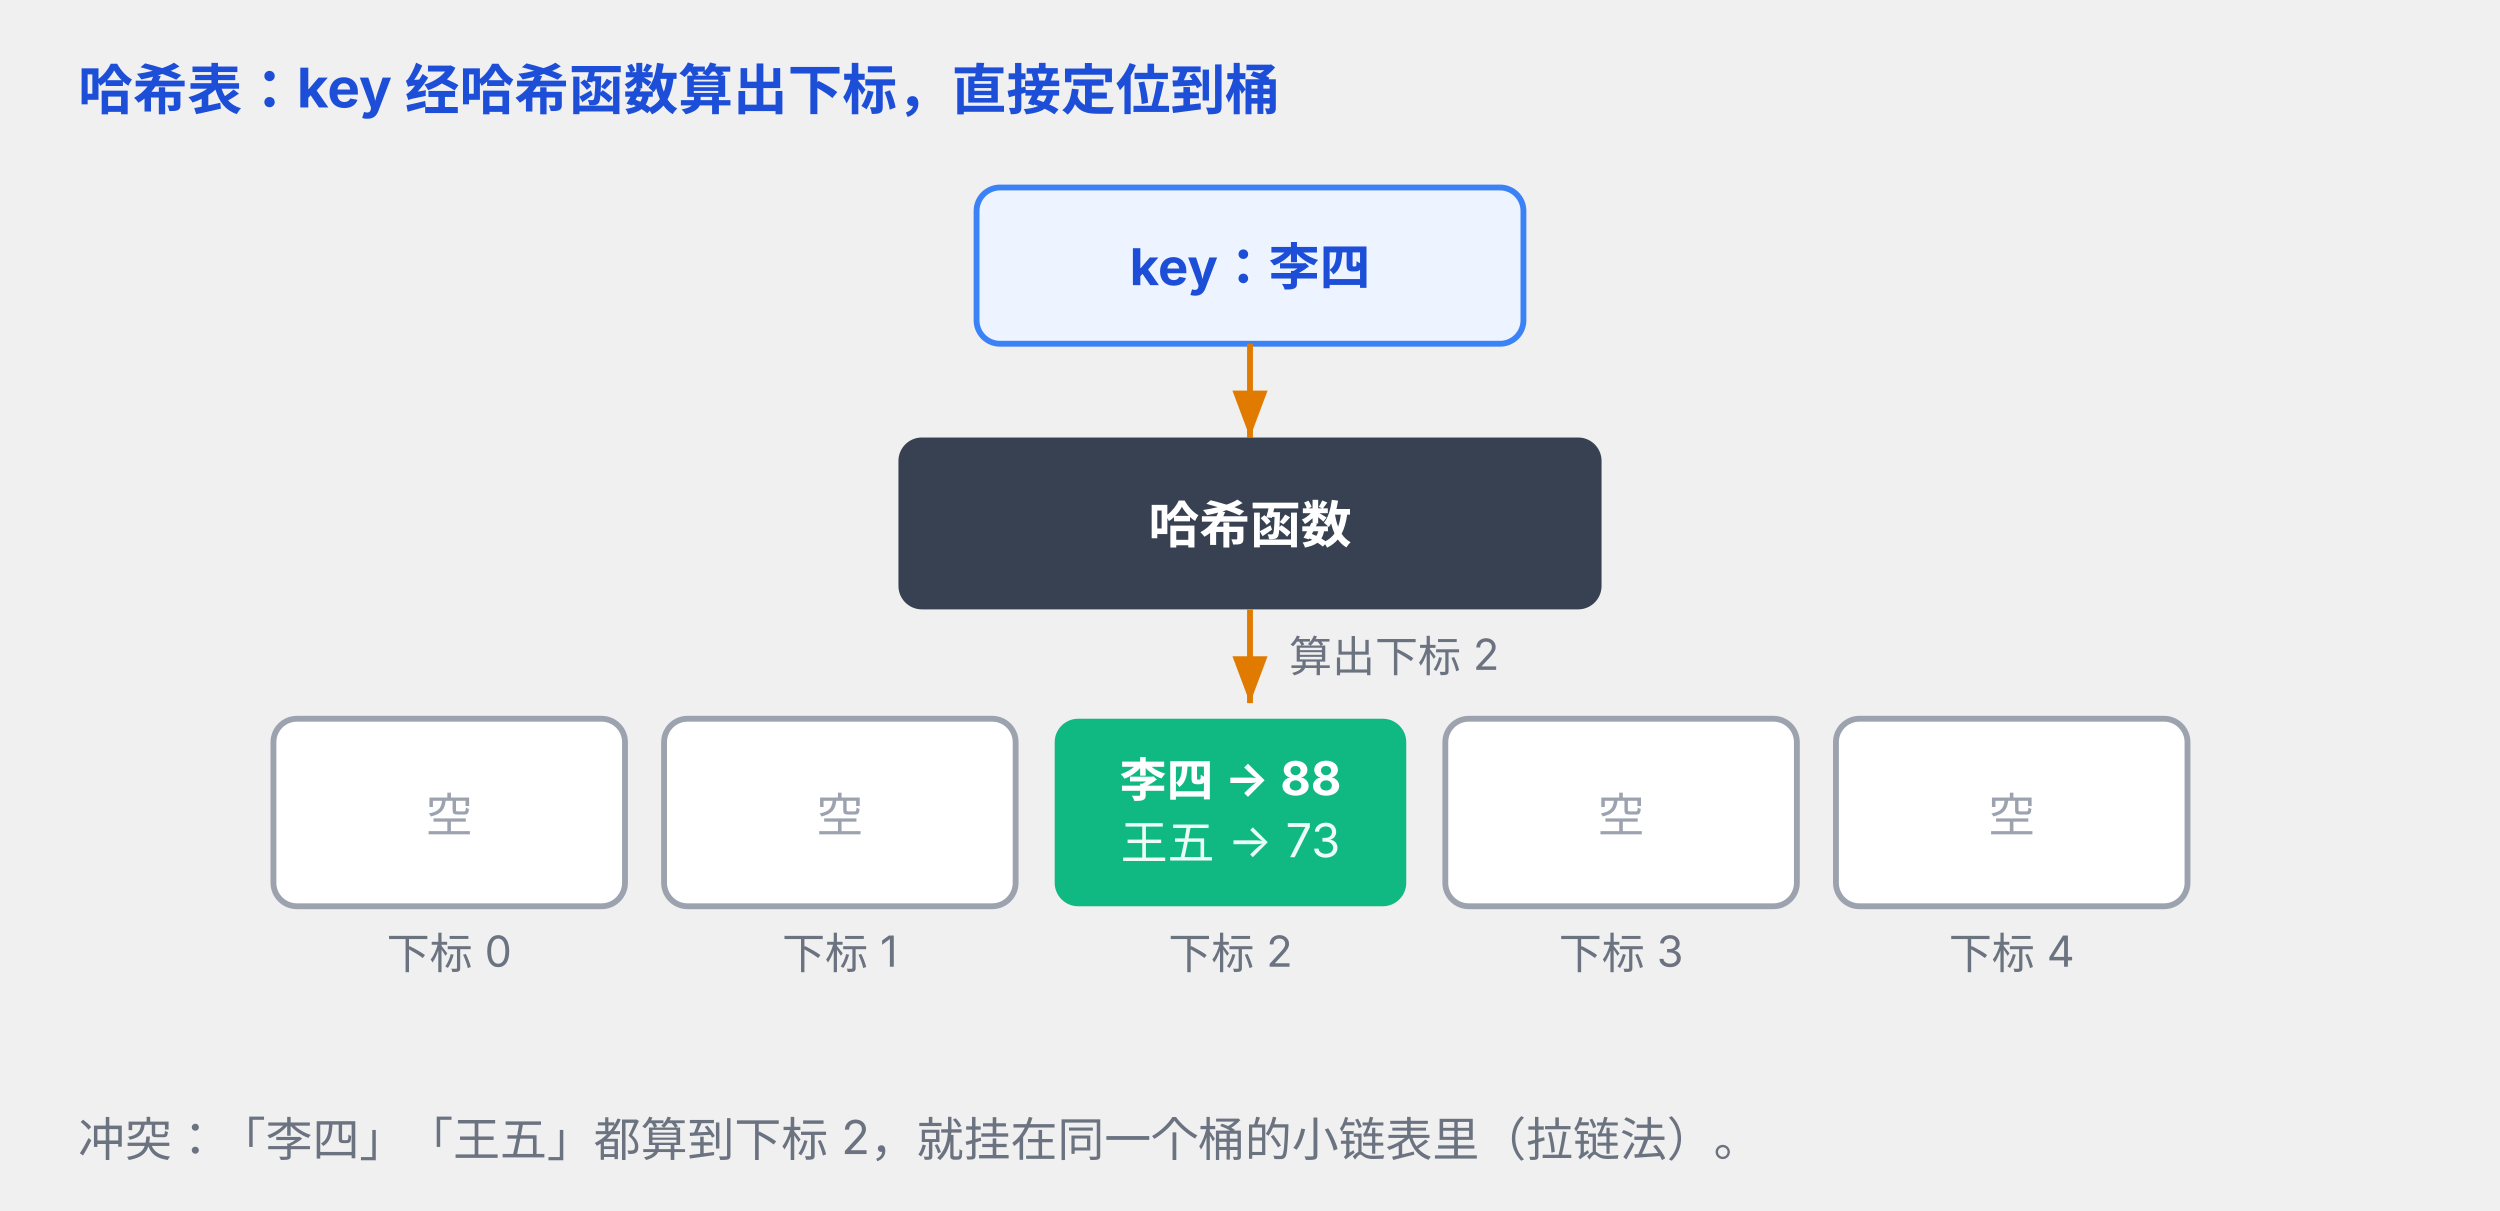
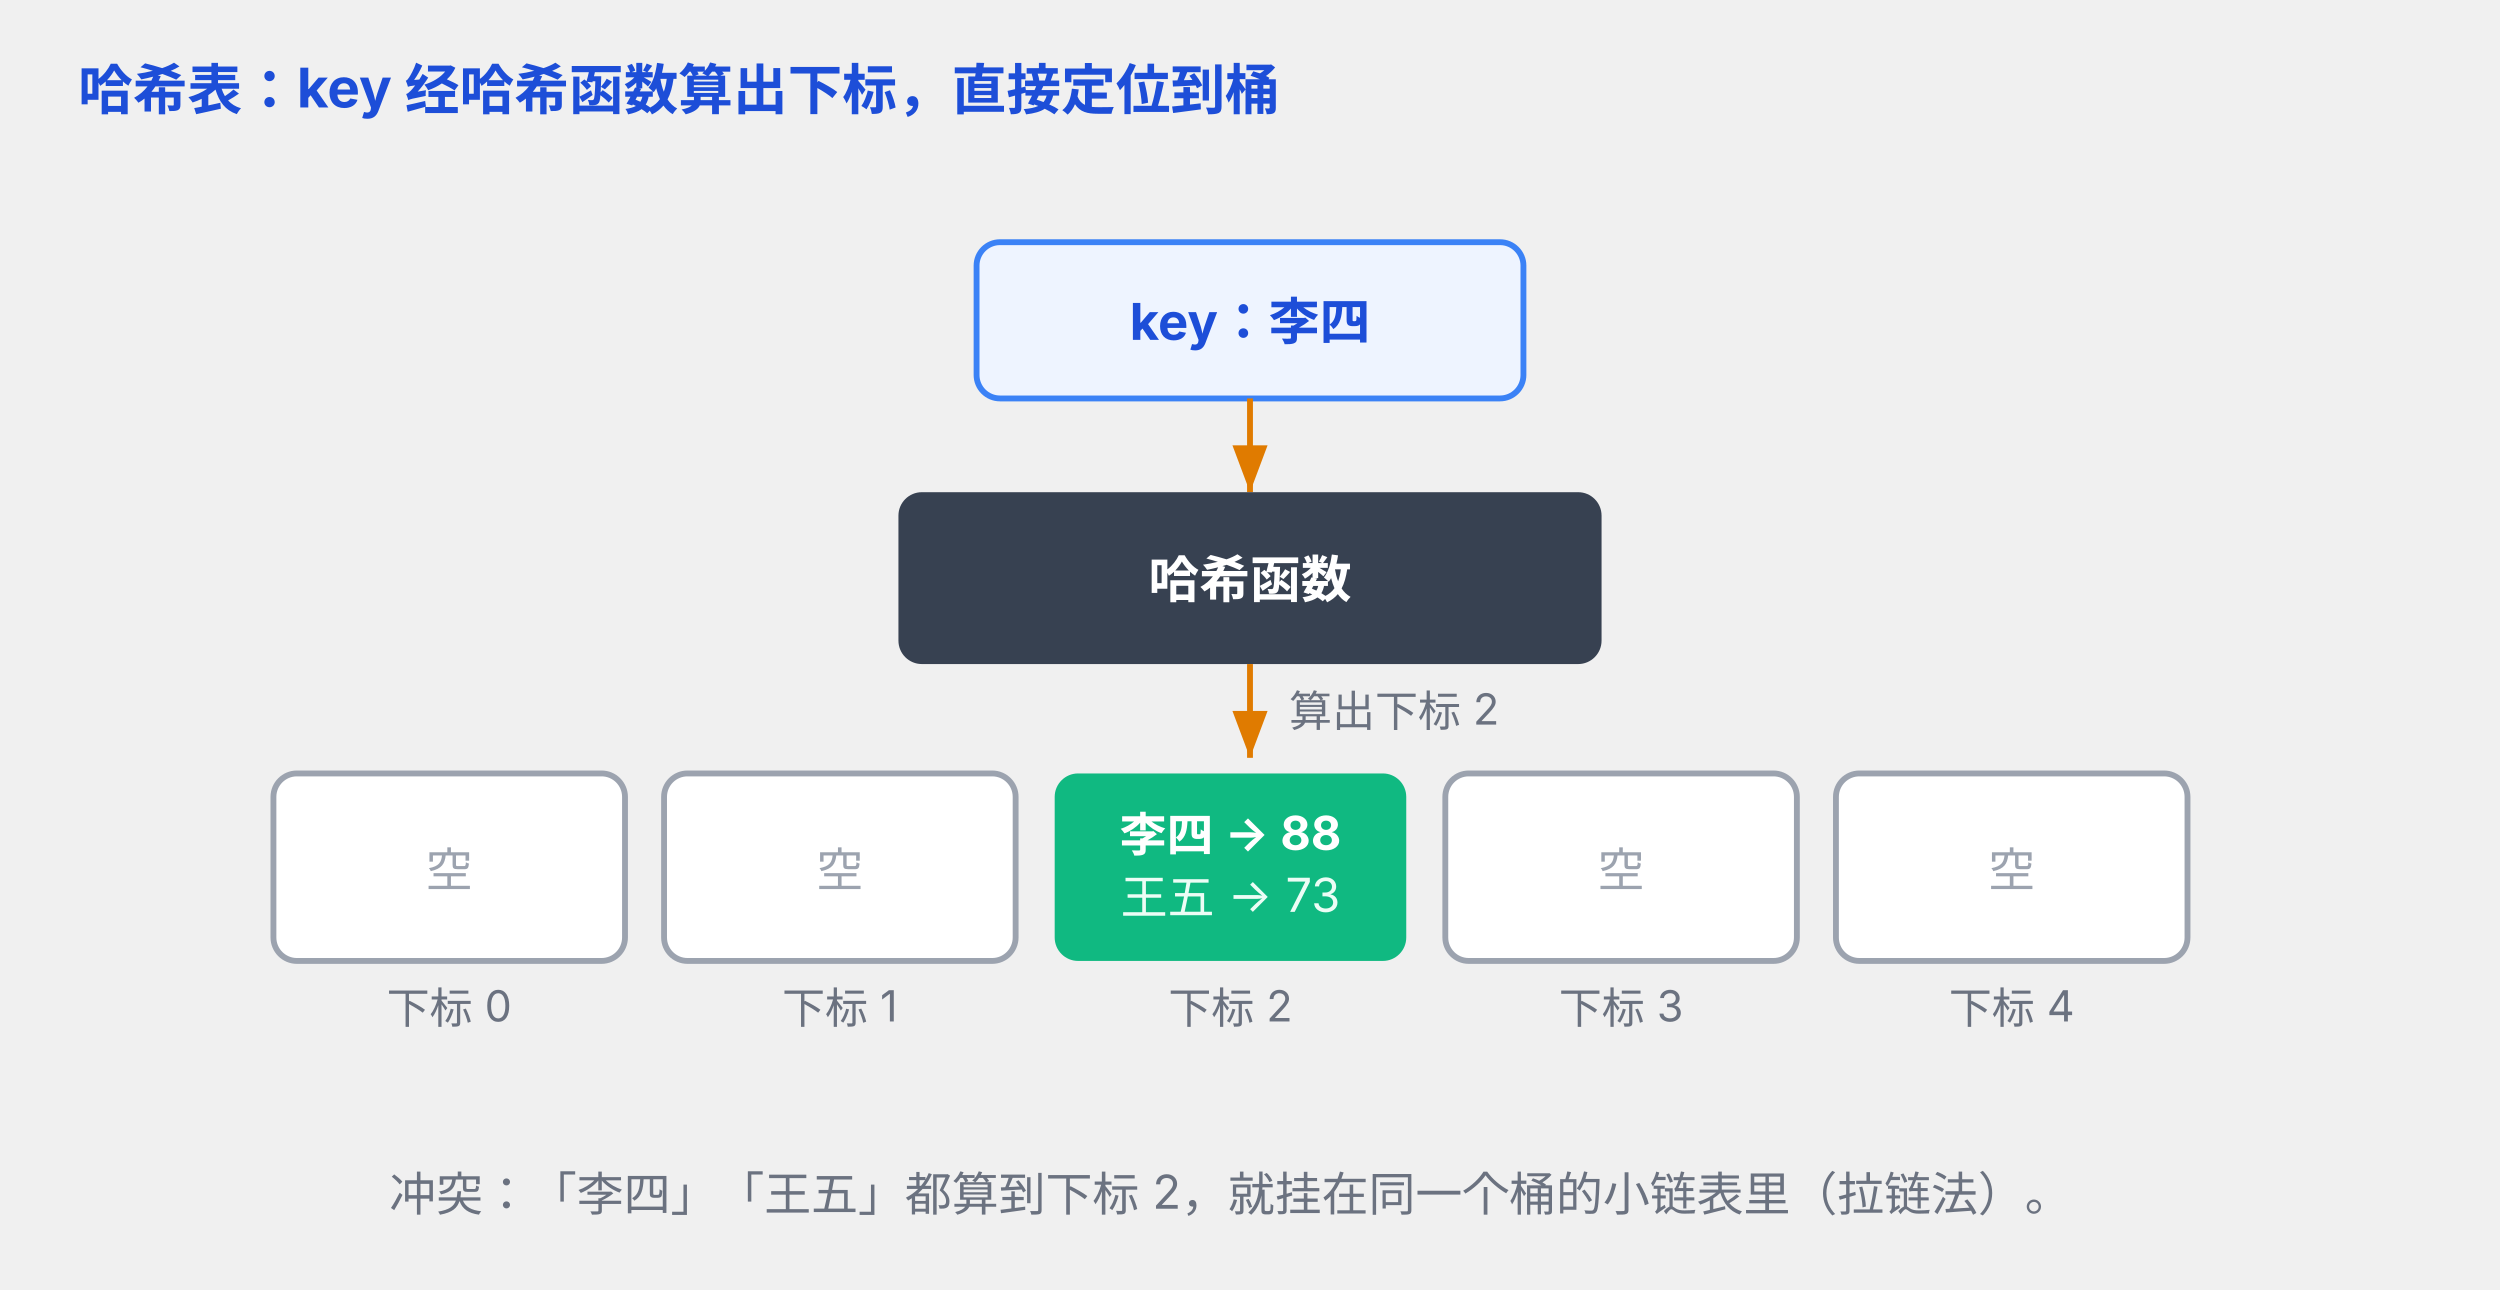
- <svg xmlns="http://www.w3.org/2000/svg" width="640" height="310" viewBox="0 0 640 310" font-family="system-ui, -apple-system, 'PingFang SC', 'Microsoft YaHei', sans-serif">
+ <svg xmlns="http://www.w3.org/2000/svg" width="640" height="330" viewBox="0 0 640 330" font-family="system-ui, -apple-system, 'PingFang SC', 'Microsoft YaHei', sans-serif">
  <defs>
    <marker id="arrow" markerWidth="10" markerHeight="10" refX="8" refY="3" orient="auto">
      <path d="M0,0 L8,3 L0,6 Z" fill="#e07b00" />
    </marker>
  </defs>
  <text x="20" y="28" font-size="14" font-weight="bold" fill="#1d4ed8">哈希表：key 经哈希函数算出下标，直接定位到桶</text>
-   <rect x="250" y="48" width="140" height="40" rx="6" fill="#eef4ff" stroke="#3b82f6" stroke-width="1.5" />
-   <text x="320" y="73" font-size="13" font-weight="bold" fill="#1d4ed8" text-anchor="middle">key：李四</text>
-   <line x1="320" y1="88" x2="320" y2="112" stroke="#e07b00" stroke-width="1.5" marker-end="url(#arrow)" />
-   <rect x="230" y="112" width="180" height="44" rx="6" fill="#374151" />
-   <text x="320" y="139" font-size="13" font-weight="bold" fill="#ffffff" text-anchor="middle">哈希函数</text>
-   <line x1="320" y1="156" x2="320" y2="180" stroke="#e07b00" stroke-width="1.5" marker-end="url(#arrow)" />
-   <text x="330" y="172" font-size="11" fill="#6b7280">算出下标 2</text>
-   <rect x="70" y="184" width="90" height="48" rx="6" fill="#ffffff" stroke="#9ca3af" stroke-width="1.5" />
-   <text x="115" y="213" font-size="12" fill="#9ca3af" text-anchor="middle">空</text>
-   <rect x="170" y="184" width="90" height="48" rx="6" fill="#ffffff" stroke="#9ca3af" stroke-width="1.5" />
-   <text x="215" y="213" font-size="12" fill="#9ca3af" text-anchor="middle">空</text>
-   <rect x="270" y="184" width="90" height="48" rx="6" fill="#10b981" />
-   <text x="315" y="204" font-size="12" font-weight="bold" fill="#ffffff" text-anchor="middle">李四 → 88</text>
-   <text x="315" y="220" font-size="12" fill="#ecfdf5" text-anchor="middle">王五 → 73</text>
-   <rect x="370" y="184" width="90" height="48" rx="6" fill="#ffffff" stroke="#9ca3af" stroke-width="1.5" />
-   <text x="415" y="213" font-size="12" fill="#9ca3af" text-anchor="middle">空</text>
-   <rect x="470" y="184" width="90" height="48" rx="6" fill="#ffffff" stroke="#9ca3af" stroke-width="1.5" />
-   <text x="515" y="213" font-size="12" fill="#9ca3af" text-anchor="middle">空</text>
-   <text x="115" y="248" font-size="11" fill="#6b7280" text-anchor="middle">下标 0</text>
-   <text x="215" y="248" font-size="11" fill="#6b7280" text-anchor="middle">下标 1</text>
-   <text x="315" y="248" font-size="11" fill="#6b7280" text-anchor="middle">下标 2</text>
-   <text x="415" y="248" font-size="11" fill="#6b7280" text-anchor="middle">下标 3</text>
-   <text x="515" y="248" font-size="11" fill="#6b7280" text-anchor="middle">下标 4</text>
-   <text x="20" y="296" font-size="12" fill="#6b7280">冲突：「李四」「王五」都算到下标 2，就挂在同一个桶的小链表里（拉链法）。</text>
+   <rect x="250" y="62" width="140" height="40" rx="6" fill="#eef4ff" stroke="#3b82f6" stroke-width="1.5" />
+   <text x="320" y="87" font-size="13" font-weight="bold" fill="#1d4ed8" text-anchor="middle">key：李四</text>
+   <line x1="320" y1="102" x2="320" y2="126" stroke="#e07b00" stroke-width="1.5" marker-end="url(#arrow)" />
+   <rect x="230" y="126" width="180" height="44" rx="6" fill="#374151" />
+   <text x="320" y="153" font-size="13" font-weight="bold" fill="#ffffff" text-anchor="middle">哈希函数</text>
+   <line x1="320" y1="170" x2="320" y2="194" stroke="#e07b00" stroke-width="1.5" marker-end="url(#arrow)" />
+   <text x="330" y="186" font-size="11" fill="#6b7280">算出下标 2</text>
+   <rect x="70" y="198" width="90" height="48" rx="6" fill="#ffffff" stroke="#9ca3af" stroke-width="1.5" />
+   <text x="115" y="227" font-size="12" fill="#9ca3af" text-anchor="middle">空</text>
+   <rect x="170" y="198" width="90" height="48" rx="6" fill="#ffffff" stroke="#9ca3af" stroke-width="1.5" />
+   <text x="215" y="227" font-size="12" fill="#9ca3af" text-anchor="middle">空</text>
+   <rect x="270" y="198" width="90" height="48" rx="6" fill="#10b981" />
+   <text x="315" y="218" font-size="12" font-weight="bold" fill="#ffffff" text-anchor="middle">李四 → 88</text>
+   <text x="315" y="234" font-size="12" fill="#ecfdf5" text-anchor="middle">王五 → 73</text>
+   <rect x="370" y="198" width="90" height="48" rx="6" fill="#ffffff" stroke="#9ca3af" stroke-width="1.5" />
+   <text x="415" y="227" font-size="12" fill="#9ca3af" text-anchor="middle">空</text>
+   <rect x="470" y="198" width="90" height="48" rx="6" fill="#ffffff" stroke="#9ca3af" stroke-width="1.5" />
+   <text x="515" y="227" font-size="12" fill="#9ca3af" text-anchor="middle">空</text>
+   <text x="115" y="262" font-size="11" fill="#6b7280" text-anchor="middle">下标 0</text>
+   <text x="215" y="262" font-size="11" fill="#6b7280" text-anchor="middle">下标 1</text>
+   <text x="315" y="262" font-size="11" fill="#6b7280" text-anchor="middle">下标 2</text>
+   <text x="415" y="262" font-size="11" fill="#6b7280" text-anchor="middle">下标 3</text>
+   <text x="515" y="262" font-size="11" fill="#6b7280" text-anchor="middle">下标 4</text>
+   <text x="315" y="310" font-size="12" fill="#6b7280" text-anchor="middle">冲突：「李四」「王五」都算到下标 2，就挂在同一个桶的小链表里（拉链法）。</text>
</svg>
